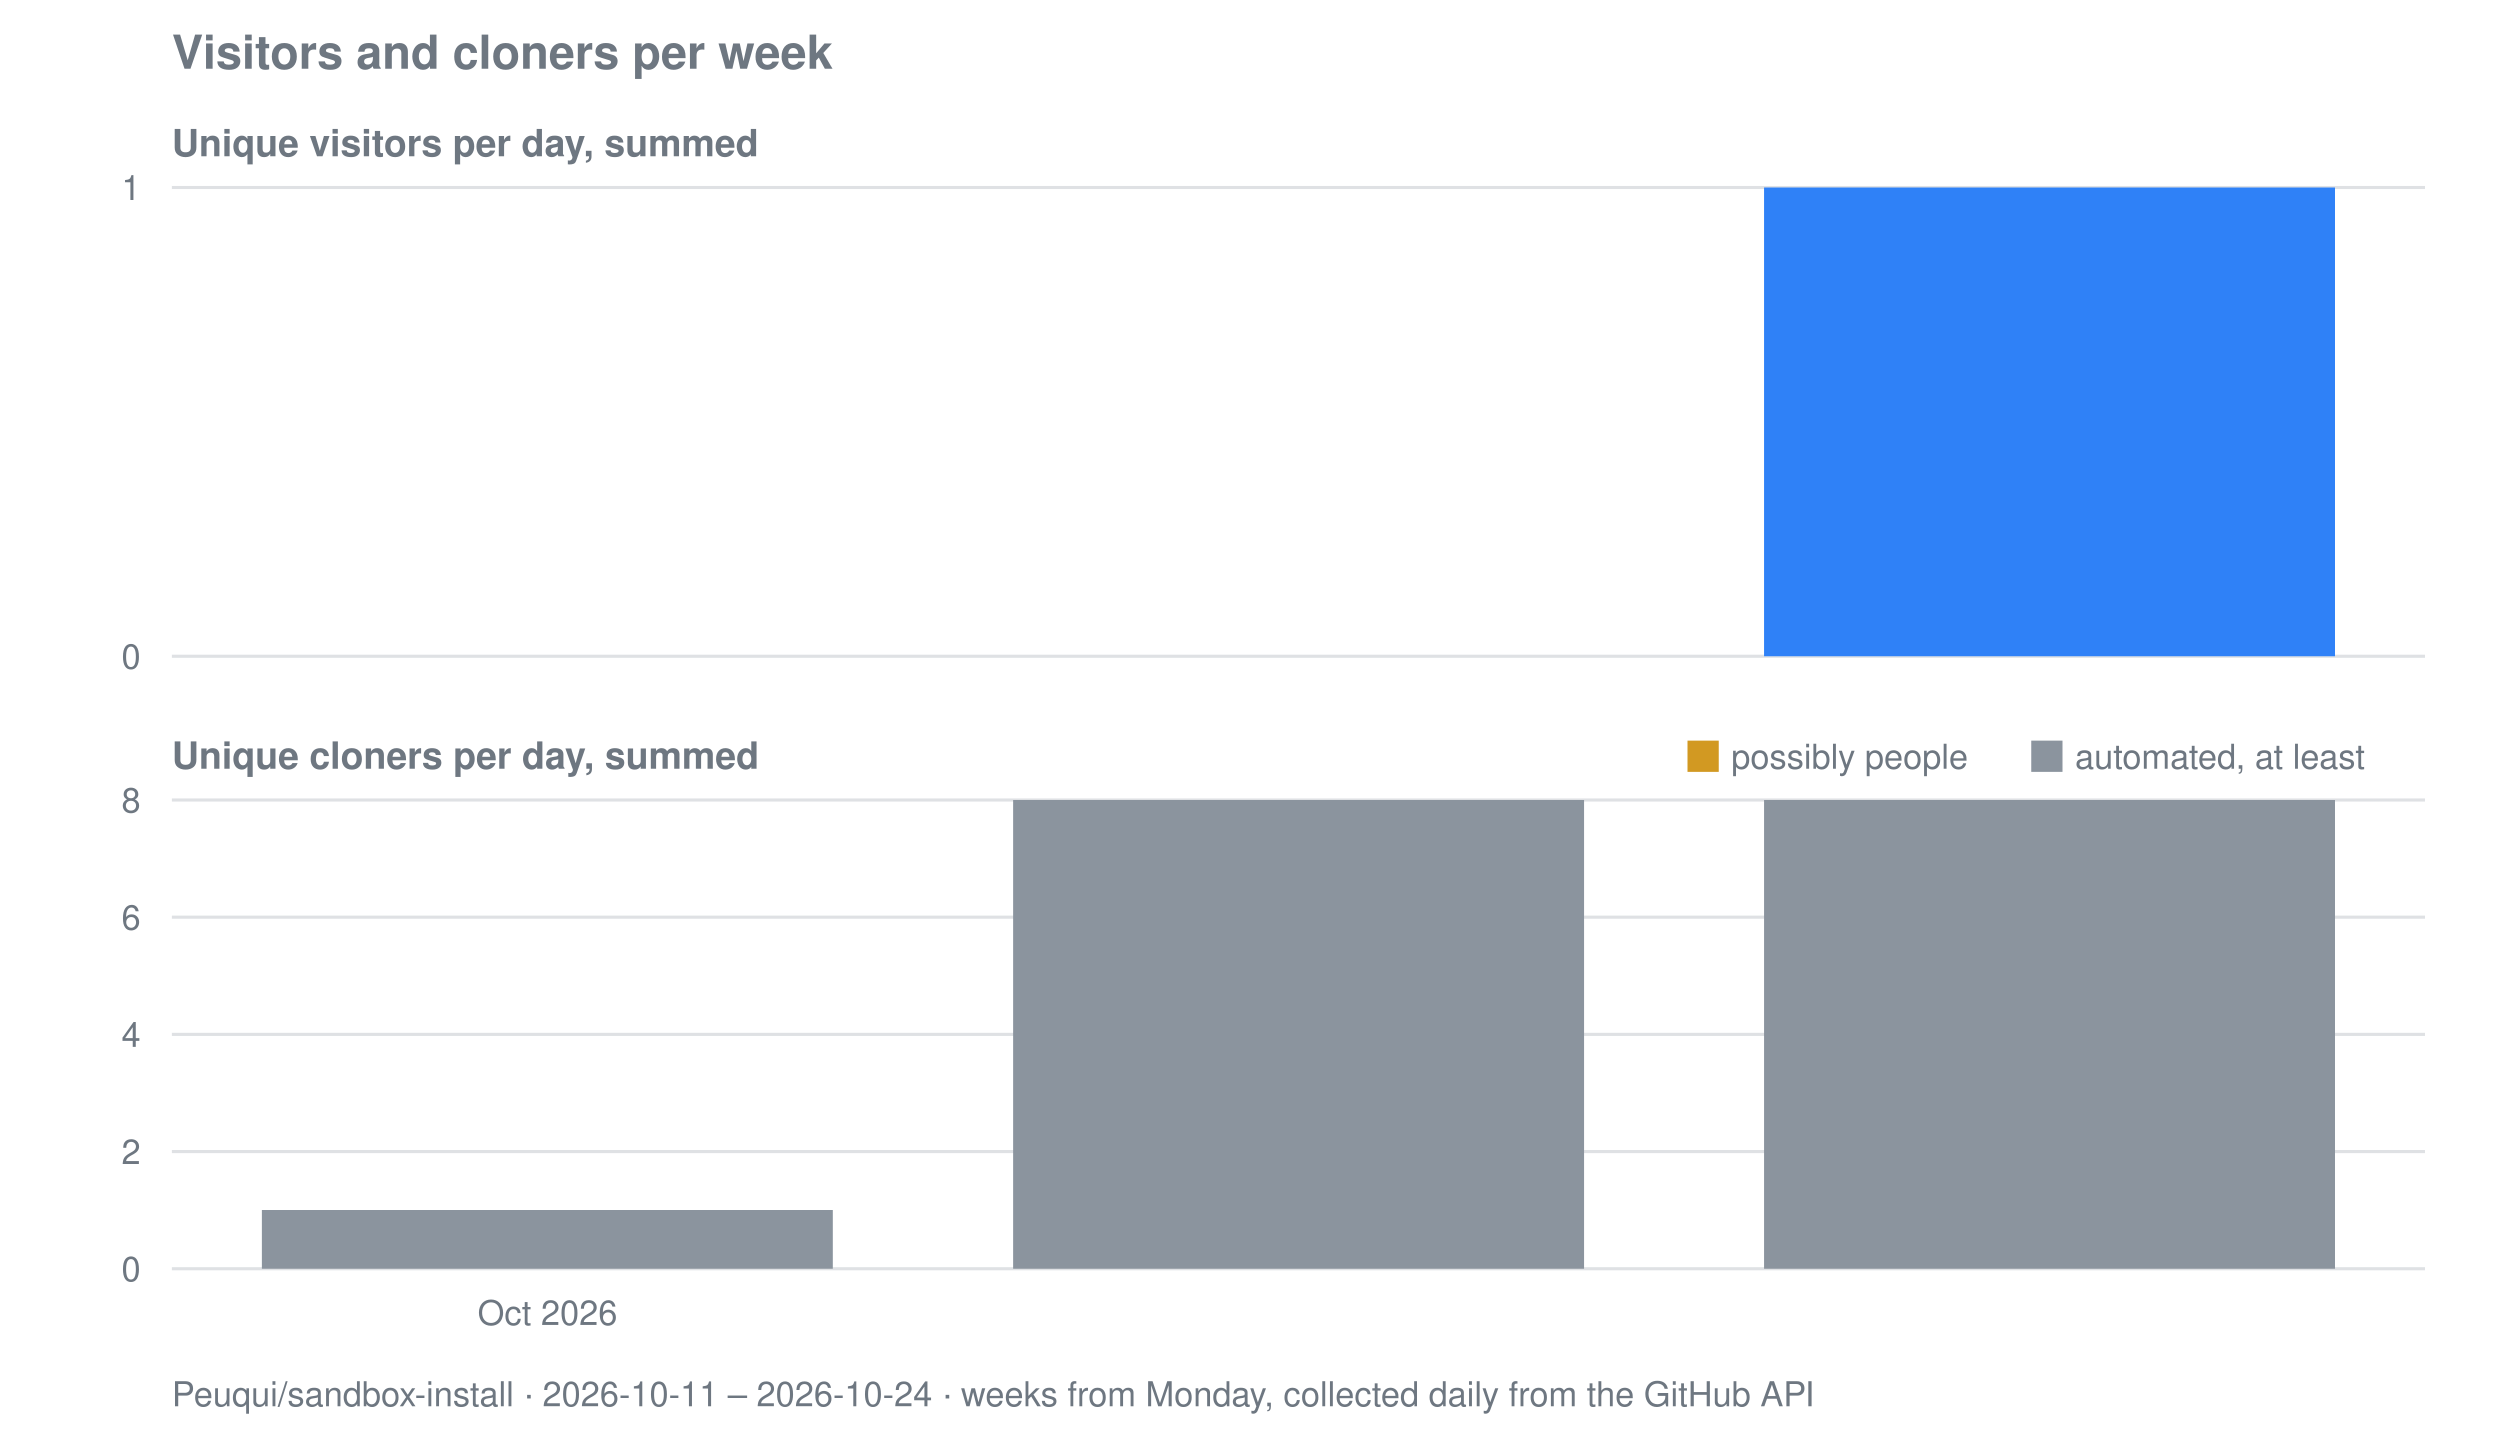
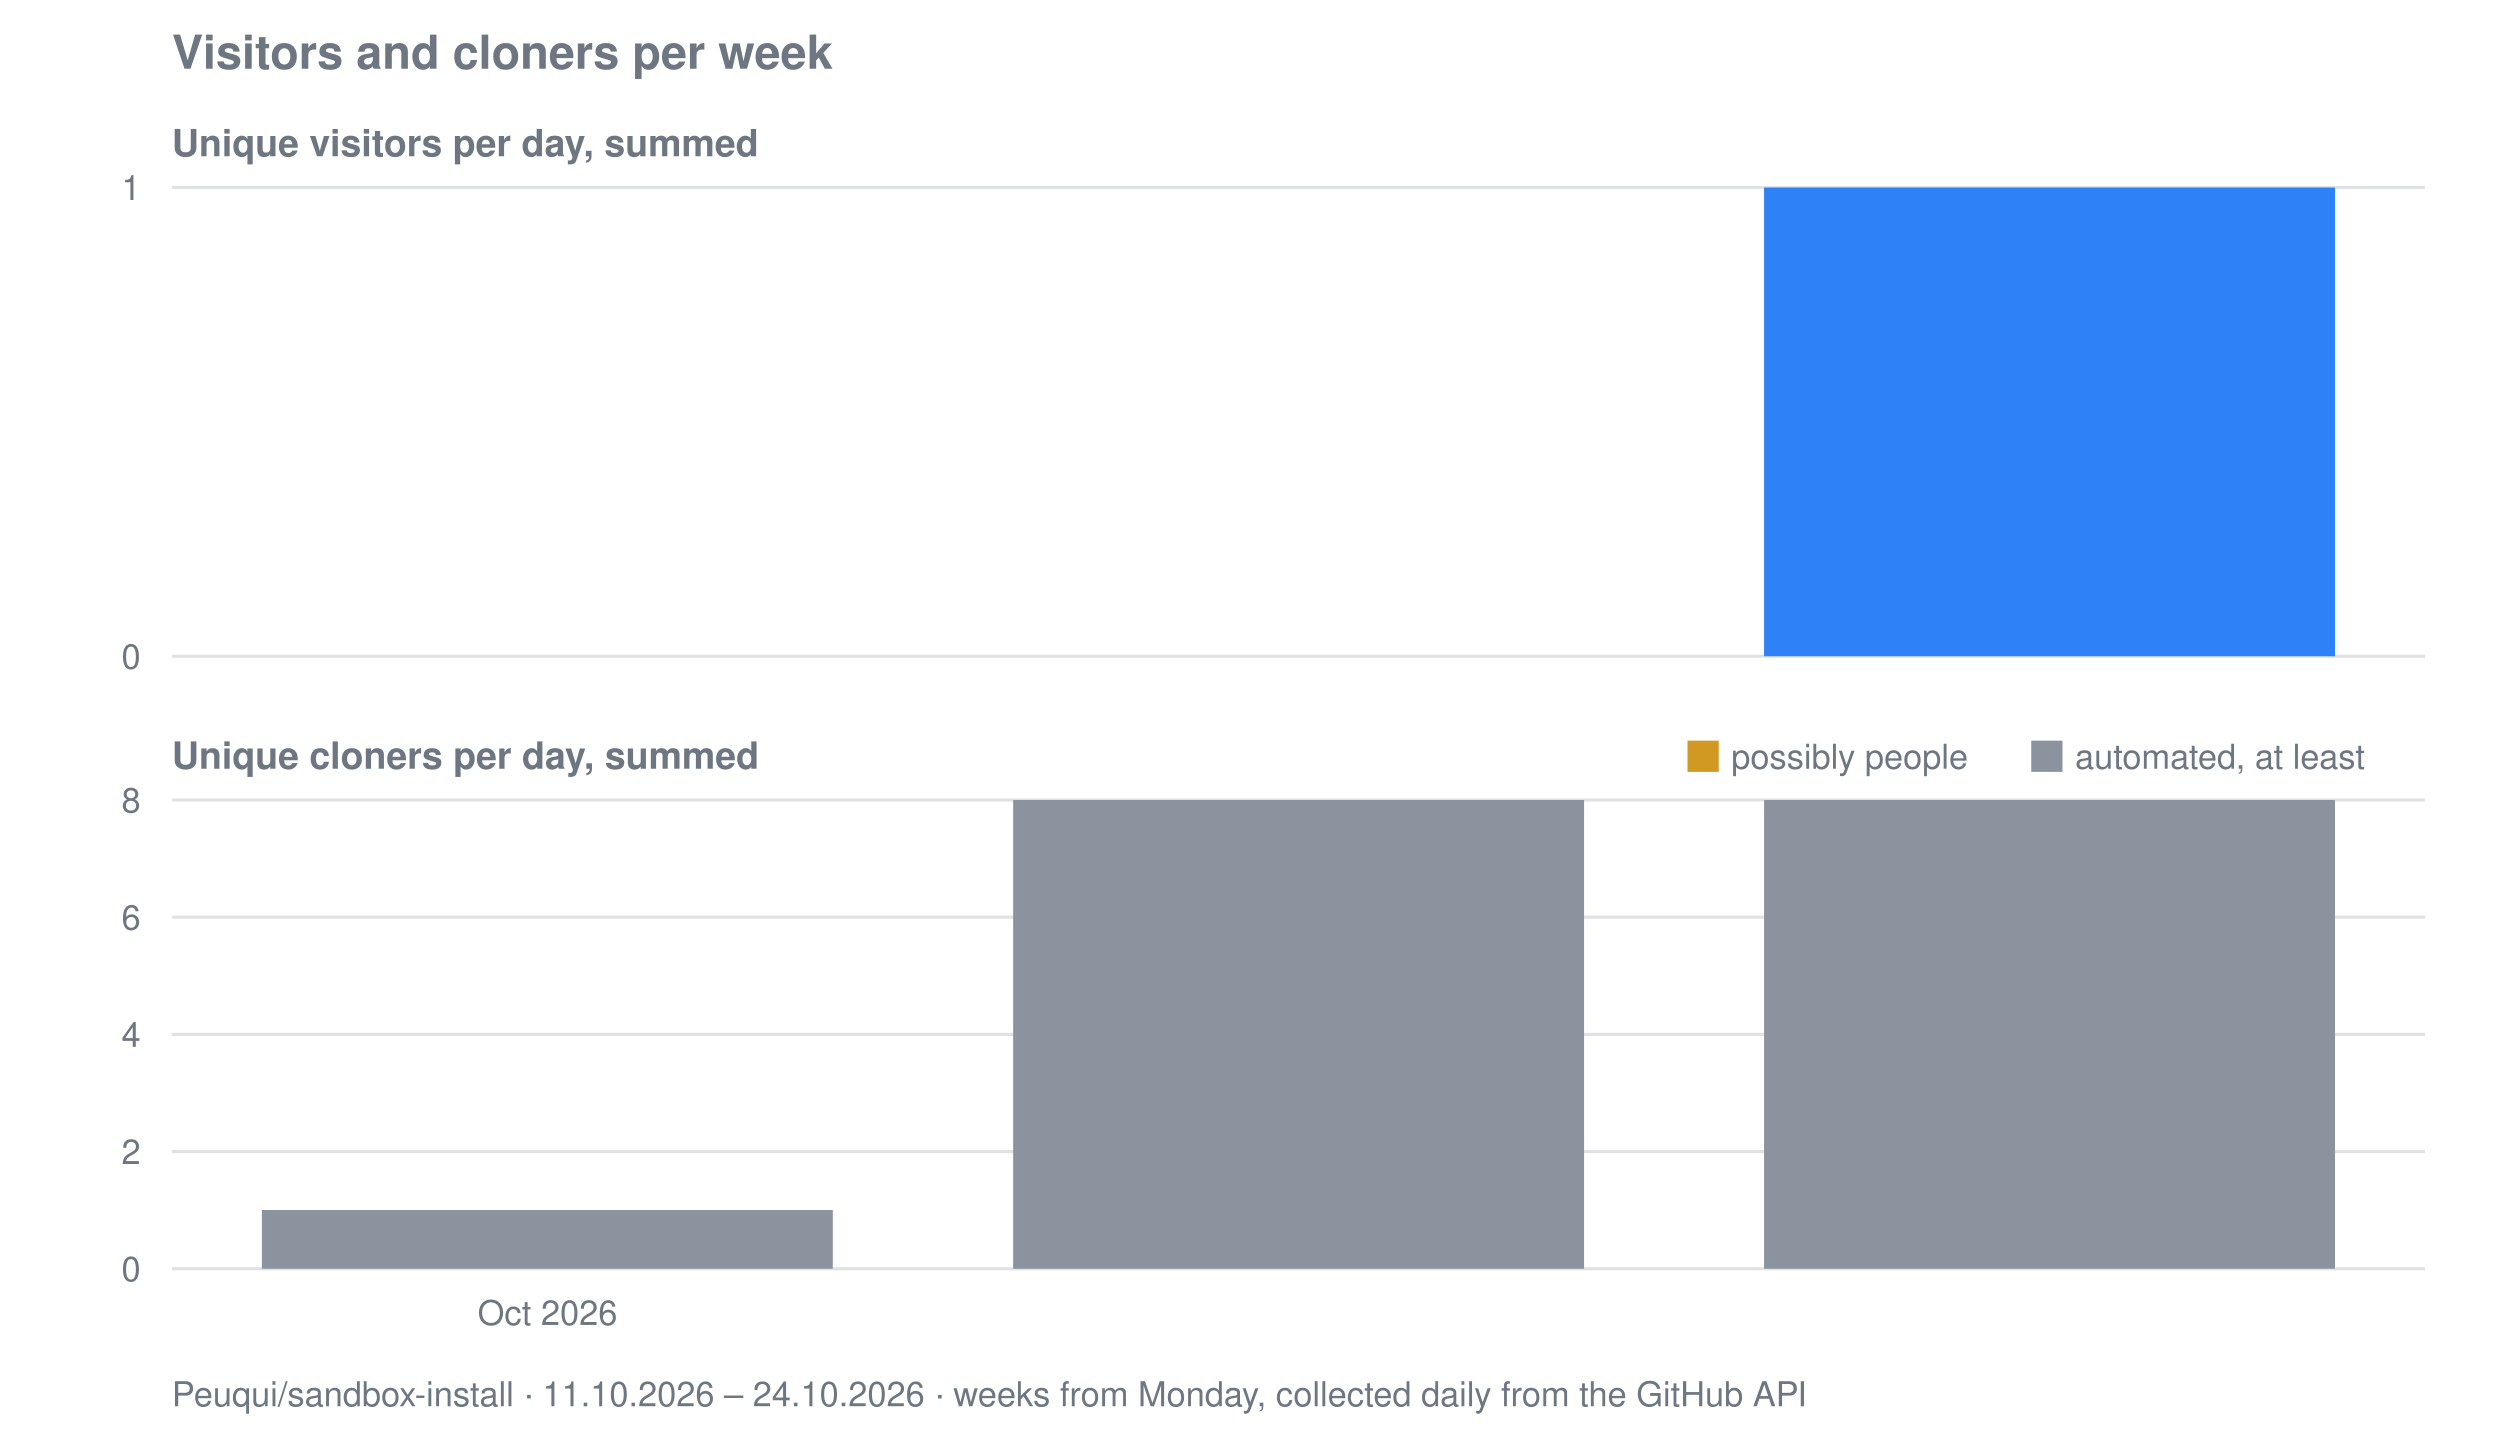
<svg xmlns="http://www.w3.org/2000/svg" viewBox="0 0 800 458" width="800" height="458" role="img" aria-label="Visitors and cloners per week for Peuqui/sandbox-install">
  <text font-family="system-ui, -apple-system, Segoe UI, Helvetica, Arial, sans-serif" font-size="15" font-weight="600" fill="#6e7781" x="55" y="22">Visitors and cloners per week</text>
  <text font-family="system-ui, -apple-system, Segoe UI, Helvetica, Arial, sans-serif" font-size="12" font-weight="600" fill="#6e7781" x="55" y="50">Unique visitors per day, summed</text>
  <line stroke="#8b949e" stroke-width="1" opacity="0.28" x1="55" y1="210.0" x2="776" y2="210.0" />
  <text font-family="system-ui, -apple-system, Segoe UI, Helvetica, Arial, sans-serif" font-size="11" fill="#6e7781" x="45" y="214.0" text-anchor="end">0</text>
  <line stroke="#8b949e" stroke-width="1" opacity="0.28" x1="55" y1="60.0" x2="776" y2="60.0" />
  <text font-family="system-ui, -apple-system, Segoe UI, Helvetica, Arial, sans-serif" font-size="11" fill="#6e7781" x="45" y="64.0" text-anchor="end">1</text>
  <rect fill="#2f81f7" x="564.5" y="60.0" width="182.7" height="150.0" />
  <text font-family="system-ui, -apple-system, Segoe UI, Helvetica, Arial, sans-serif" font-size="12" font-weight="600" fill="#6e7781" x="55" y="246">Unique cloners per day, summed</text>
  <line stroke="#8b949e" stroke-width="1" opacity="0.28" x1="55" y1="406.0" x2="776" y2="406.0" />
  <text font-family="system-ui, -apple-system, Segoe UI, Helvetica, Arial, sans-serif" font-size="11" fill="#6e7781" x="45" y="410.0" text-anchor="end">0</text>
  <line stroke="#8b949e" stroke-width="1" opacity="0.28" x1="55" y1="368.5" x2="776" y2="368.5" />
  <text font-family="system-ui, -apple-system, Segoe UI, Helvetica, Arial, sans-serif" font-size="11" fill="#6e7781" x="45" y="372.5" text-anchor="end">2</text>
  <line stroke="#8b949e" stroke-width="1" opacity="0.28" x1="55" y1="331.0" x2="776" y2="331.0" />
  <text font-family="system-ui, -apple-system, Segoe UI, Helvetica, Arial, sans-serif" font-size="11" fill="#6e7781" x="45" y="335.0" text-anchor="end">4</text>
  <line stroke="#8b949e" stroke-width="1" opacity="0.28" x1="55" y1="293.5" x2="776" y2="293.5" />
  <text font-family="system-ui, -apple-system, Segoe UI, Helvetica, Arial, sans-serif" font-size="11" fill="#6e7781" x="45" y="297.5" text-anchor="end">6</text>
  <line stroke="#8b949e" stroke-width="1" opacity="0.28" x1="55" y1="256.0" x2="776" y2="256.0" />
  <text font-family="system-ui, -apple-system, Segoe UI, Helvetica, Arial, sans-serif" font-size="11" fill="#6e7781" x="45" y="260.0" text-anchor="end">8</text>
  <rect fill="#8b949e" x="83.8" y="387.2" width="182.7" height="18.8" />
  <rect fill="#8b949e" x="324.2" y="256.0" width="182.7" height="150.0" />
  <rect fill="#8b949e" x="564.5" y="256.0" width="182.7" height="150.0" />
  <rect fill="#d29922" x="540" y="237" width="10" height="10" />
  <text font-family="system-ui, -apple-system, Segoe UI, Helvetica, Arial, sans-serif" font-size="11" fill="#6e7781" x="554" y="246">possibly people</text>
  <rect fill="#8b949e" x="650" y="237" width="10" height="10" />
  <text font-family="system-ui, -apple-system, Segoe UI, Helvetica, Arial, sans-serif" font-size="11" fill="#6e7781" x="664" y="246">automated, at least</text>
  <text font-family="system-ui, -apple-system, Segoe UI, Helvetica, Arial, sans-serif" font-size="11" fill="#6e7781" x="175.2" y="424" text-anchor="middle">Oct 2026</text>
-   <text font-family="system-ui, -apple-system, Segoe UI, Helvetica, Arial, sans-serif" font-size="11" fill="#6e7781" x="55" y="450">Peuqui/sandbox-install · 2026-10-11 – 2026-10-24 · weeks from Monday, collected daily from the GitHub API</text>
+   <text font-family="system-ui, -apple-system, Segoe UI, Helvetica, Arial, sans-serif" font-size="11" fill="#6e7781" x="55" y="450">Peuqui/sandbox-install · 11.10.2026 – 24.10.2026 · weeks from Monday, collected daily from the GitHub API</text>
</svg>
